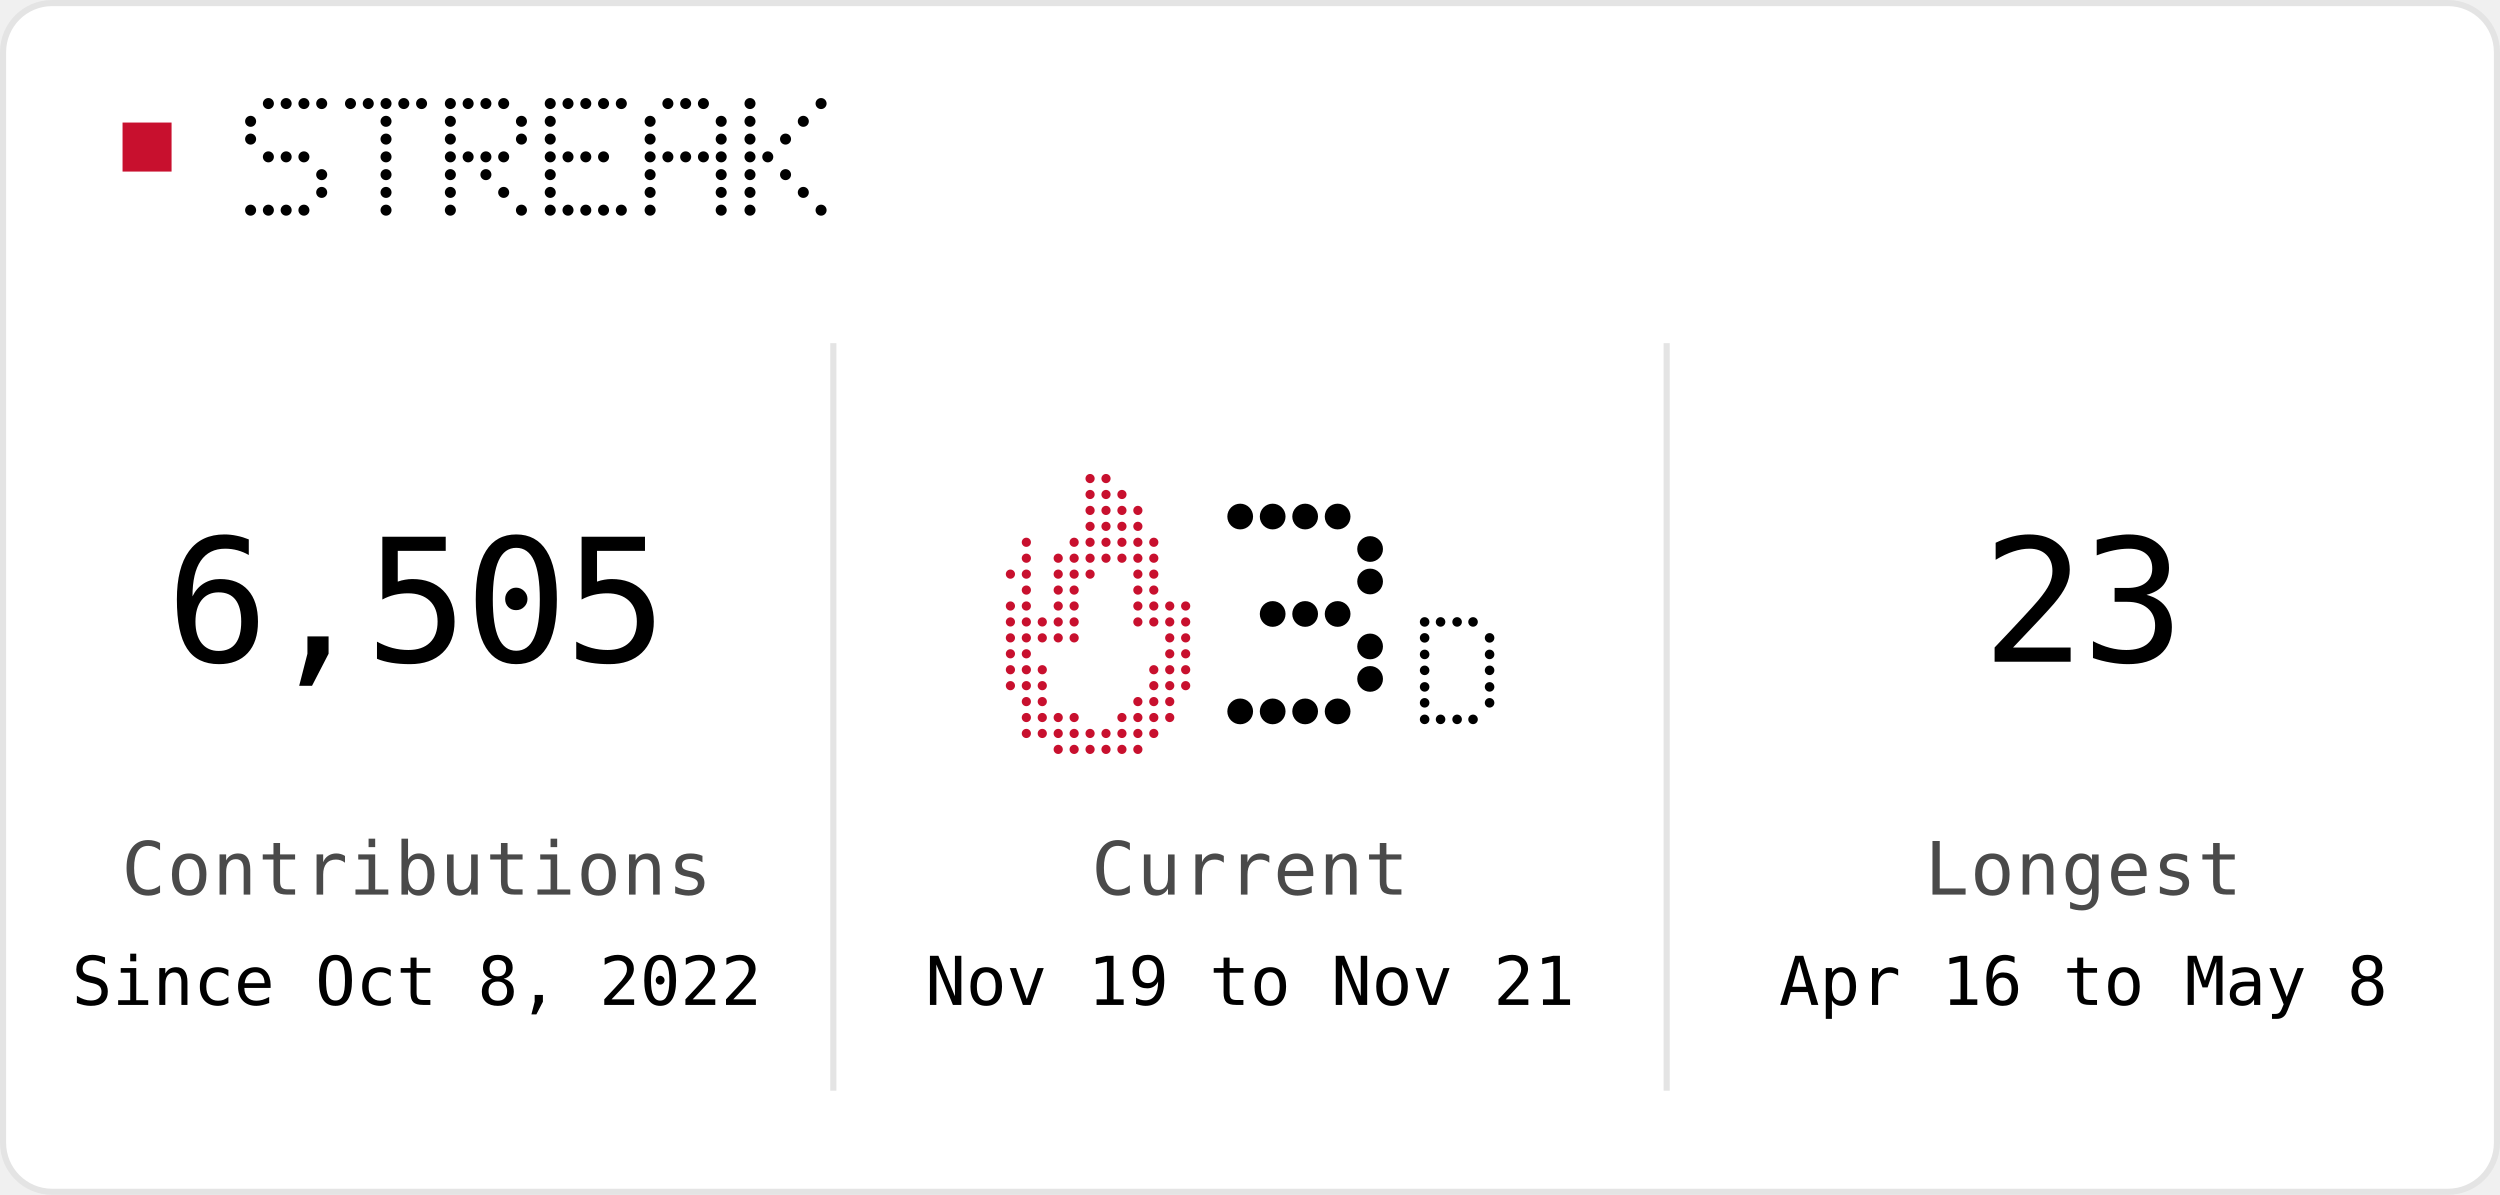
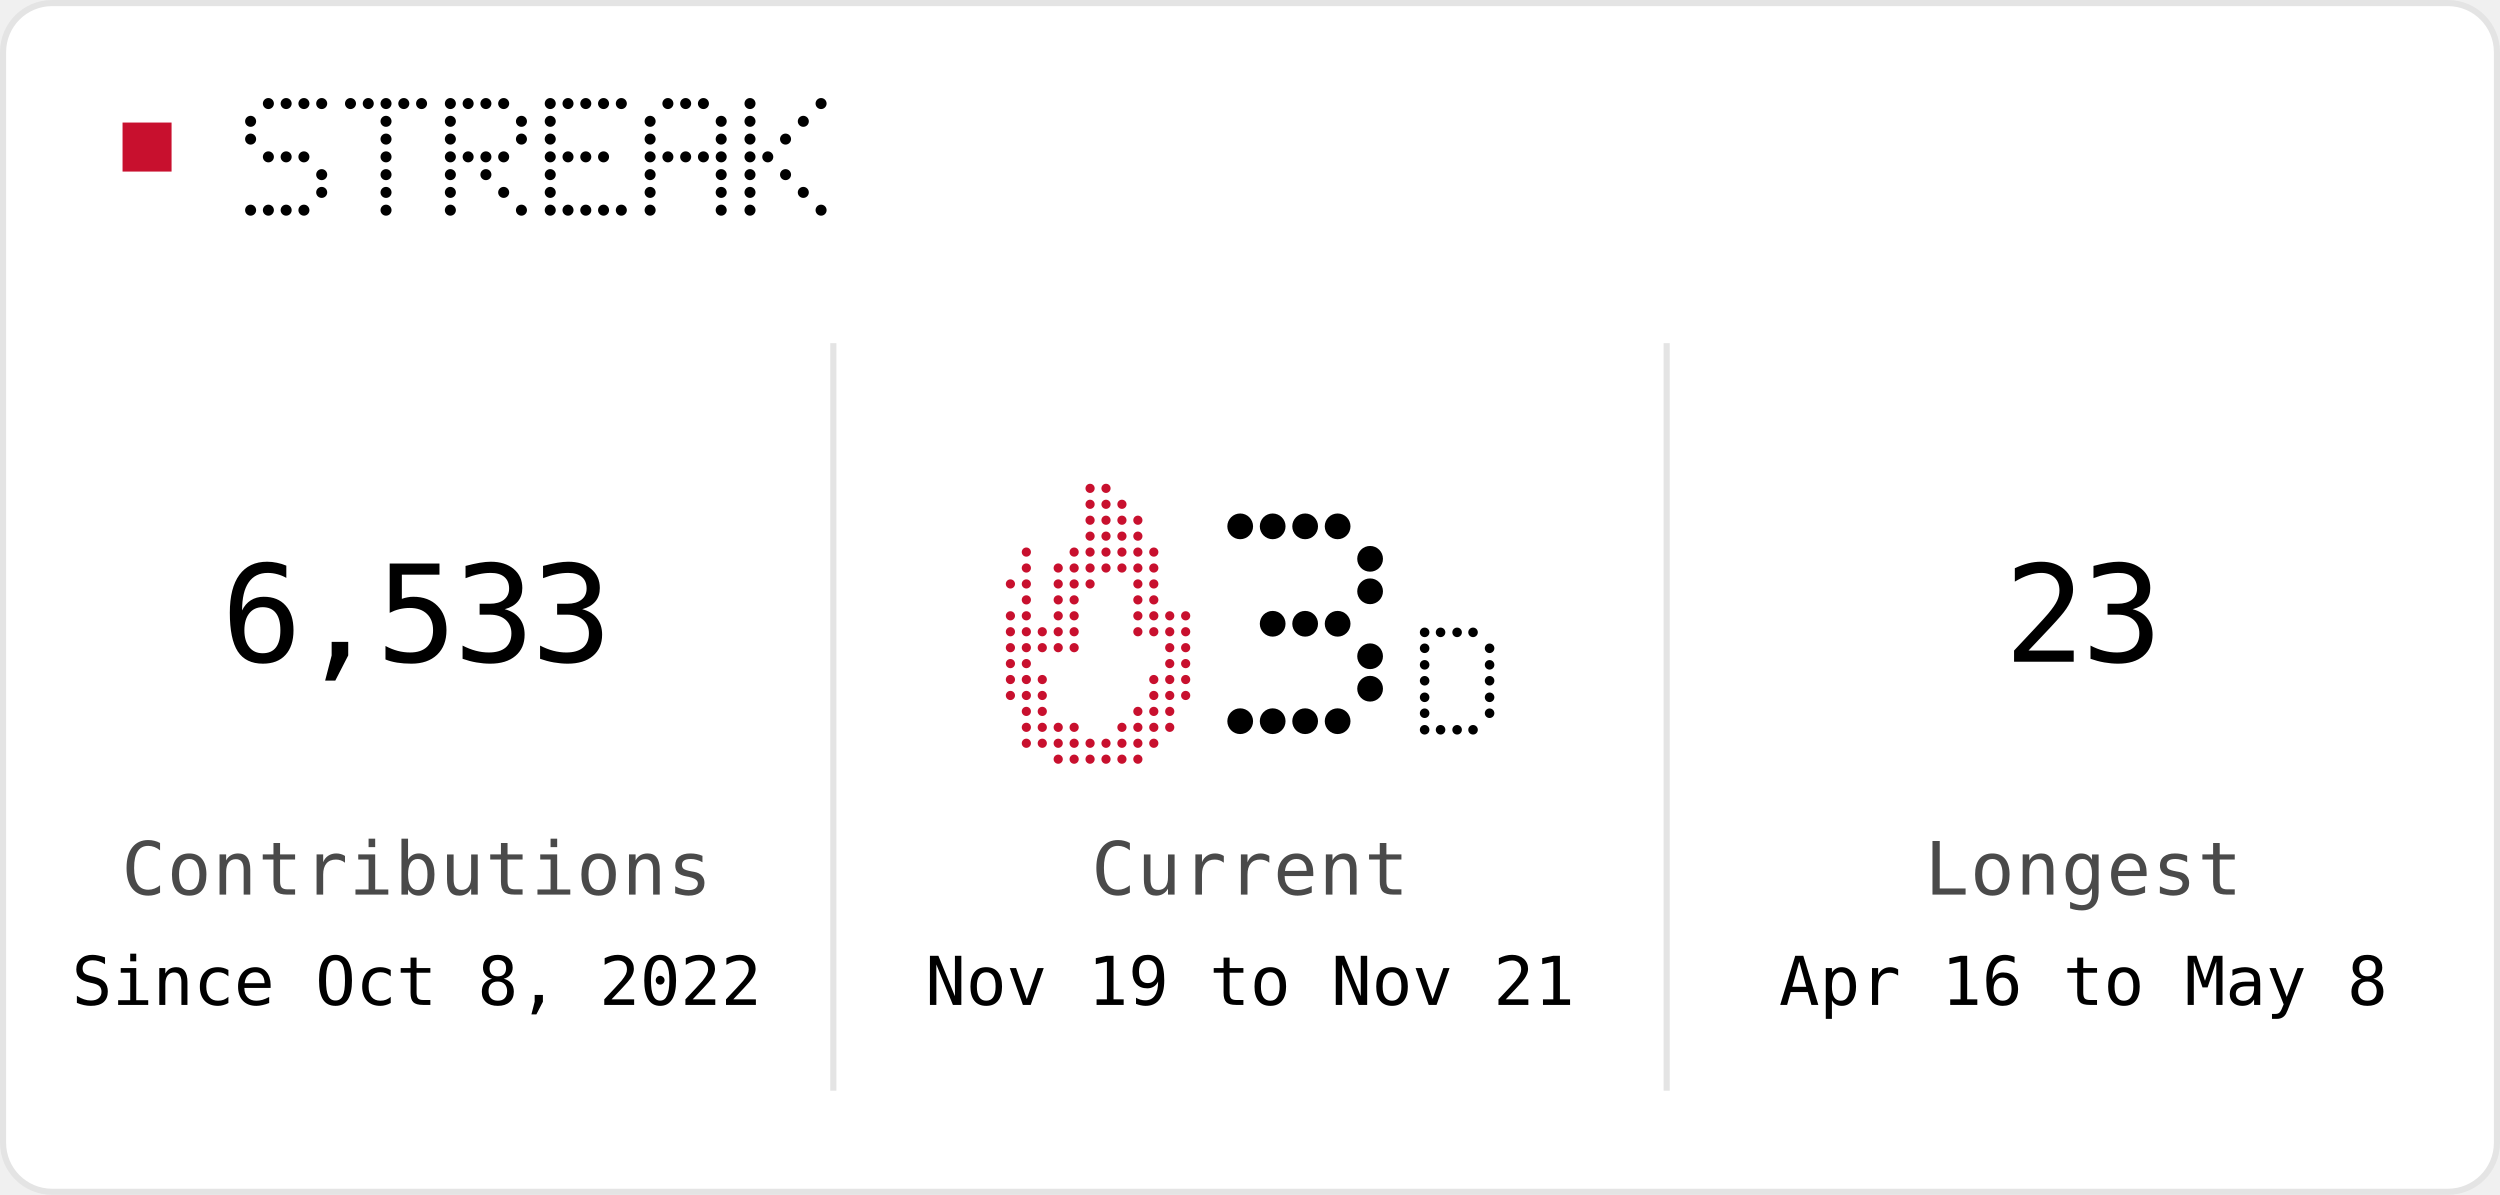
<svg xmlns="http://www.w3.org/2000/svg" width="408" height="195" viewBox="0 0 408 195" role="img">
  <rect x="0.5" y="0.5" width="407" height="194" rx="8" fill="#FFFFFF" stroke="#E4E4E4" />
  <rect x="20" y="20" width="8" height="8" fill="#C8102E" />
  <circle cx="43.8" cy="16.9" r="0.90" fill="#000000" />
  <circle cx="46.7" cy="16.9" r="0.90" fill="#000000" />
  <circle cx="49.6" cy="16.9" r="0.90" fill="#000000" />
  <circle cx="52.5" cy="16.9" r="0.90" fill="#000000" />
  <circle cx="40.9" cy="19.8" r="0.90" fill="#000000" />
  <circle cx="40.9" cy="22.7" r="0.90" fill="#000000" />
  <circle cx="43.8" cy="25.6" r="0.90" fill="#000000" />
  <circle cx="46.7" cy="25.6" r="0.90" fill="#000000" />
  <circle cx="49.6" cy="25.6" r="0.90" fill="#000000" />
  <circle cx="52.5" cy="28.5" r="0.90" fill="#000000" />
  <circle cx="52.5" cy="31.4" r="0.90" fill="#000000" />
  <circle cx="40.9" cy="34.3" r="0.90" fill="#000000" />
  <circle cx="43.8" cy="34.3" r="0.90" fill="#000000" />
  <circle cx="46.7" cy="34.3" r="0.90" fill="#000000" />
  <circle cx="49.6" cy="34.3" r="0.90" fill="#000000" />
  <circle cx="57.2" cy="16.9" r="0.90" fill="#000000" />
  <circle cx="60.1" cy="16.9" r="0.90" fill="#000000" />
  <circle cx="63.0" cy="16.9" r="0.90" fill="#000000" />
  <circle cx="65.9" cy="16.9" r="0.90" fill="#000000" />
  <circle cx="68.8" cy="16.9" r="0.90" fill="#000000" />
  <circle cx="63.0" cy="19.8" r="0.90" fill="#000000" />
  <circle cx="63.0" cy="22.7" r="0.90" fill="#000000" />
  <circle cx="63.0" cy="25.6" r="0.90" fill="#000000" />
  <circle cx="63.0" cy="28.5" r="0.90" fill="#000000" />
  <circle cx="63.0" cy="31.4" r="0.90" fill="#000000" />
  <circle cx="63.0" cy="34.3" r="0.90" fill="#000000" />
  <circle cx="73.5" cy="16.9" r="0.90" fill="#000000" />
  <circle cx="76.4" cy="16.9" r="0.90" fill="#000000" />
  <circle cx="79.3" cy="16.9" r="0.90" fill="#000000" />
  <circle cx="82.2" cy="16.9" r="0.90" fill="#000000" />
  <circle cx="73.5" cy="19.8" r="0.90" fill="#000000" />
  <circle cx="85.1" cy="19.8" r="0.90" fill="#000000" />
  <circle cx="73.5" cy="22.7" r="0.90" fill="#000000" />
  <circle cx="85.1" cy="22.7" r="0.90" fill="#000000" />
  <circle cx="73.5" cy="25.6" r="0.90" fill="#000000" />
  <circle cx="76.4" cy="25.6" r="0.90" fill="#000000" />
  <circle cx="79.3" cy="25.6" r="0.90" fill="#000000" />
  <circle cx="82.2" cy="25.6" r="0.90" fill="#000000" />
  <circle cx="73.5" cy="28.5" r="0.90" fill="#000000" />
  <circle cx="79.3" cy="28.5" r="0.90" fill="#000000" />
  <circle cx="73.5" cy="31.4" r="0.90" fill="#000000" />
  <circle cx="82.2" cy="31.4" r="0.90" fill="#000000" />
  <circle cx="73.5" cy="34.3" r="0.90" fill="#000000" />
  <circle cx="85.1" cy="34.3" r="0.90" fill="#000000" />
  <circle cx="89.8" cy="16.9" r="0.90" fill="#000000" />
  <circle cx="92.7" cy="16.9" r="0.90" fill="#000000" />
  <circle cx="95.6" cy="16.9" r="0.90" fill="#000000" />
  <circle cx="98.5" cy="16.9" r="0.90" fill="#000000" />
  <circle cx="101.4" cy="16.9" r="0.90" fill="#000000" />
  <circle cx="89.8" cy="19.8" r="0.90" fill="#000000" />
  <circle cx="89.8" cy="22.7" r="0.90" fill="#000000" />
  <circle cx="89.8" cy="25.6" r="0.90" fill="#000000" />
  <circle cx="92.7" cy="25.6" r="0.90" fill="#000000" />
  <circle cx="95.6" cy="25.6" r="0.90" fill="#000000" />
  <circle cx="98.5" cy="25.6" r="0.90" fill="#000000" />
  <circle cx="89.8" cy="28.5" r="0.90" fill="#000000" />
  <circle cx="89.8" cy="31.4" r="0.90" fill="#000000" />
  <circle cx="89.8" cy="34.3" r="0.90" fill="#000000" />
  <circle cx="92.7" cy="34.3" r="0.90" fill="#000000" />
  <circle cx="95.6" cy="34.3" r="0.90" fill="#000000" />
  <circle cx="98.5" cy="34.3" r="0.90" fill="#000000" />
  <circle cx="101.4" cy="34.3" r="0.90" fill="#000000" />
  <circle cx="109.0" cy="16.9" r="0.90" fill="#000000" />
  <circle cx="111.9" cy="16.9" r="0.90" fill="#000000" />
  <circle cx="114.8" cy="16.9" r="0.90" fill="#000000" />
  <circle cx="106.1" cy="19.8" r="0.90" fill="#000000" />
  <circle cx="117.7" cy="19.8" r="0.90" fill="#000000" />
  <circle cx="106.1" cy="22.7" r="0.90" fill="#000000" />
  <circle cx="117.7" cy="22.7" r="0.90" fill="#000000" />
  <circle cx="106.1" cy="25.6" r="0.90" fill="#000000" />
  <circle cx="109.0" cy="25.6" r="0.90" fill="#000000" />
  <circle cx="111.9" cy="25.6" r="0.90" fill="#000000" />
  <circle cx="114.8" cy="25.6" r="0.90" fill="#000000" />
  <circle cx="117.7" cy="25.6" r="0.90" fill="#000000" />
  <circle cx="106.1" cy="28.5" r="0.90" fill="#000000" />
  <circle cx="117.7" cy="28.5" r="0.90" fill="#000000" />
  <circle cx="106.1" cy="31.4" r="0.90" fill="#000000" />
  <circle cx="117.7" cy="31.4" r="0.90" fill="#000000" />
  <circle cx="106.1" cy="34.3" r="0.90" fill="#000000" />
  <circle cx="117.7" cy="34.3" r="0.90" fill="#000000" />
  <circle cx="122.4" cy="16.9" r="0.90" fill="#000000" />
  <circle cx="134.0" cy="16.9" r="0.90" fill="#000000" />
  <circle cx="122.4" cy="19.8" r="0.90" fill="#000000" />
  <circle cx="131.1" cy="19.8" r="0.90" fill="#000000" />
  <circle cx="122.4" cy="22.7" r="0.90" fill="#000000" />
  <circle cx="128.2" cy="22.7" r="0.90" fill="#000000" />
  <circle cx="122.4" cy="25.6" r="0.90" fill="#000000" />
  <circle cx="125.3" cy="25.6" r="0.90" fill="#000000" />
  <circle cx="122.4" cy="28.5" r="0.90" fill="#000000" />
  <circle cx="128.2" cy="28.5" r="0.90" fill="#000000" />
  <circle cx="122.4" cy="31.4" r="0.90" fill="#000000" />
  <circle cx="131.1" cy="31.4" r="0.90" fill="#000000" />
  <circle cx="122.4" cy="34.3" r="0.90" fill="#000000" />
  <circle cx="134.0" cy="34.3" r="0.90" fill="#000000" />
  <line x1="136.0" y1="56" x2="136.0" y2="178" stroke="#E4E4E4" />
  <line x1="272.0" y1="56" x2="272.0" y2="178" stroke="#E4E4E4" />
-   <text x="68.0" y="108" fill="#000000" text-anchor="middle" font-family="ui-monospace, Geist Mono, monospace" font-size="28" letter-spacing="-0.6" dominant-baseline="auto">6,505</text>
+   <text x="68.0" y="108" fill="#000000" text-anchor="middle" font-family="ui-monospace, Geist Mono, monospace" font-size="22" letter-spacing="-0.6" dominant-baseline="auto">6,533</text>
  <text x="68.0" y="146" fill="#4A4A4A" text-anchor="middle" font-family="ui-monospace, Geist Mono, monospace" font-size="12" letter-spacing="0.2" dominant-baseline="auto">Contributions</text>
  <text x="68.0" y="164" fill="#000000" text-anchor="middle" font-family="ui-monospace, Geist Mono, monospace" font-size="11" letter-spacing="0" dominant-baseline="auto">Since Oct 8, 2022</text>
-   <circle cx="177.9" cy="78.1" r="0.75" fill="#C8102E" />
-   <circle cx="180.5" cy="78.1" r="0.75" fill="#C8102E" />
-   <circle cx="177.9" cy="80.7" r="0.75" fill="#C8102E" />
-   <circle cx="180.5" cy="80.7" r="0.75" fill="#C8102E" />
-   <circle cx="183.1" cy="80.7" r="0.75" fill="#C8102E" />
-   <circle cx="177.9" cy="83.3" r="0.75" fill="#C8102E" />
-   <circle cx="180.5" cy="83.3" r="0.75" fill="#C8102E" />
-   <circle cx="183.1" cy="83.3" r="0.75" fill="#C8102E" />
-   <circle cx="185.7" cy="83.3" r="0.75" fill="#C8102E" />
-   <circle cx="177.9" cy="85.9" r="0.75" fill="#C8102E" />
-   <circle cx="180.5" cy="85.9" r="0.75" fill="#C8102E" />
-   <circle cx="183.1" cy="85.9" r="0.75" fill="#C8102E" />
-   <circle cx="185.7" cy="85.9" r="0.75" fill="#C8102E" />
-   <circle cx="167.5" cy="88.5" r="0.75" fill="#C8102E" />
-   <circle cx="175.3" cy="88.5" r="0.75" fill="#C8102E" />
-   <circle cx="177.9" cy="88.5" r="0.75" fill="#C8102E" />
-   <circle cx="180.5" cy="88.5" r="0.75" fill="#C8102E" />
-   <circle cx="183.1" cy="88.5" r="0.75" fill="#C8102E" />
-   <circle cx="185.7" cy="88.5" r="0.75" fill="#C8102E" />
-   <circle cx="188.3" cy="88.5" r="0.75" fill="#C8102E" />
-   <circle cx="167.5" cy="91.1" r="0.75" fill="#C8102E" />
-   <circle cx="172.7" cy="91.1" r="0.75" fill="#C8102E" />
-   <circle cx="175.3" cy="91.1" r="0.75" fill="#C8102E" />
-   <circle cx="177.9" cy="91.1" r="0.75" fill="#C8102E" />
-   <circle cx="180.5" cy="91.1" r="0.75" fill="#C8102E" />
-   <circle cx="183.1" cy="91.1" r="0.75" fill="#C8102E" />
-   <circle cx="185.7" cy="91.1" r="0.75" fill="#C8102E" />
-   <circle cx="188.3" cy="91.1" r="0.75" fill="#C8102E" />
-   <circle cx="164.9" cy="93.7" r="0.75" fill="#C8102E" />
-   <circle cx="167.5" cy="93.7" r="0.75" fill="#C8102E" />
-   <circle cx="172.7" cy="93.7" r="0.75" fill="#C8102E" />
-   <circle cx="175.3" cy="93.7" r="0.75" fill="#C8102E" />
-   <circle cx="177.9" cy="93.7" r="0.75" fill="#C8102E" />
-   <circle cx="185.7" cy="93.7" r="0.75" fill="#C8102E" />
-   <circle cx="188.3" cy="93.7" r="0.75" fill="#C8102E" />
-   <circle cx="167.5" cy="96.3" r="0.75" fill="#C8102E" />
-   <circle cx="172.7" cy="96.3" r="0.75" fill="#C8102E" />
-   <circle cx="175.3" cy="96.3" r="0.75" fill="#C8102E" />
-   <circle cx="185.7" cy="96.3" r="0.75" fill="#C8102E" />
-   <circle cx="188.3" cy="96.3" r="0.75" fill="#C8102E" />
-   <circle cx="164.9" cy="98.9" r="0.75" fill="#C8102E" />
-   <circle cx="167.5" cy="98.9" r="0.75" fill="#C8102E" />
-   <circle cx="172.7" cy="98.9" r="0.75" fill="#C8102E" />
-   <circle cx="175.3" cy="98.9" r="0.75" fill="#C8102E" />
-   <circle cx="185.7" cy="98.9" r="0.75" fill="#C8102E" />
-   <circle cx="188.3" cy="98.9" r="0.75" fill="#C8102E" />
-   <circle cx="190.9" cy="98.9" r="0.75" fill="#C8102E" />
-   <circle cx="193.5" cy="98.9" r="0.75" fill="#C8102E" />
-   <circle cx="164.9" cy="101.5" r="0.75" fill="#C8102E" />
-   <circle cx="167.5" cy="101.5" r="0.75" fill="#C8102E" />
-   <circle cx="170.1" cy="101.5" r="0.75" fill="#C8102E" />
-   <circle cx="172.7" cy="101.5" r="0.75" fill="#C8102E" />
-   <circle cx="175.3" cy="101.5" r="0.75" fill="#C8102E" />
-   <circle cx="185.7" cy="101.5" r="0.75" fill="#C8102E" />
-   <circle cx="188.3" cy="101.5" r="0.75" fill="#C8102E" />
-   <circle cx="190.9" cy="101.5" r="0.75" fill="#C8102E" />
-   <circle cx="193.5" cy="101.5" r="0.75" fill="#C8102E" />
-   <circle cx="164.9" cy="104.1" r="0.75" fill="#C8102E" />
-   <circle cx="167.5" cy="104.1" r="0.75" fill="#C8102E" />
-   <circle cx="170.1" cy="104.1" r="0.75" fill="#C8102E" />
-   <circle cx="172.7" cy="104.1" r="0.75" fill="#C8102E" />
-   <circle cx="175.3" cy="104.1" r="0.75" fill="#C8102E" />
-   <circle cx="190.9" cy="104.1" r="0.75" fill="#C8102E" />
-   <circle cx="193.5" cy="104.1" r="0.75" fill="#C8102E" />
-   <circle cx="164.9" cy="106.7" r="0.75" fill="#C8102E" />
-   <circle cx="167.5" cy="106.7" r="0.75" fill="#C8102E" />
-   <circle cx="190.9" cy="106.7" r="0.75" fill="#C8102E" />
-   <circle cx="193.5" cy="106.7" r="0.75" fill="#C8102E" />
-   <circle cx="164.9" cy="109.3" r="0.75" fill="#C8102E" />
-   <circle cx="167.5" cy="109.3" r="0.75" fill="#C8102E" />
-   <circle cx="170.1" cy="109.3" r="0.75" fill="#C8102E" />
-   <circle cx="188.3" cy="109.3" r="0.75" fill="#C8102E" />
-   <circle cx="190.9" cy="109.3" r="0.75" fill="#C8102E" />
-   <circle cx="193.5" cy="109.3" r="0.75" fill="#C8102E" />
-   <circle cx="164.9" cy="111.9" r="0.75" fill="#C8102E" />
-   <circle cx="167.5" cy="111.9" r="0.75" fill="#C8102E" />
-   <circle cx="170.1" cy="111.9" r="0.75" fill="#C8102E" />
-   <circle cx="188.3" cy="111.9" r="0.75" fill="#C8102E" />
-   <circle cx="190.9" cy="111.9" r="0.75" fill="#C8102E" />
-   <circle cx="193.5" cy="111.9" r="0.75" fill="#C8102E" />
-   <circle cx="167.5" cy="114.5" r="0.75" fill="#C8102E" />
-   <circle cx="170.1" cy="114.5" r="0.75" fill="#C8102E" />
-   <circle cx="185.7" cy="114.5" r="0.75" fill="#C8102E" />
-   <circle cx="188.3" cy="114.5" r="0.75" fill="#C8102E" />
-   <circle cx="190.9" cy="114.5" r="0.75" fill="#C8102E" />
-   <circle cx="167.5" cy="117.1" r="0.75" fill="#C8102E" />
-   <circle cx="170.1" cy="117.1" r="0.75" fill="#C8102E" />
-   <circle cx="172.7" cy="117.1" r="0.75" fill="#C8102E" />
-   <circle cx="175.3" cy="117.1" r="0.75" fill="#C8102E" />
-   <circle cx="183.1" cy="117.1" r="0.75" fill="#C8102E" />
-   <circle cx="185.7" cy="117.1" r="0.75" fill="#C8102E" />
-   <circle cx="188.3" cy="117.1" r="0.75" fill="#C8102E" />
-   <circle cx="190.9" cy="117.1" r="0.75" fill="#C8102E" />
-   <circle cx="167.5" cy="119.7" r="0.75" fill="#C8102E" />
-   <circle cx="170.1" cy="119.7" r="0.75" fill="#C8102E" />
-   <circle cx="172.7" cy="119.7" r="0.75" fill="#C8102E" />
-   <circle cx="175.3" cy="119.7" r="0.75" fill="#C8102E" />
-   <circle cx="177.9" cy="119.7" r="0.75" fill="#C8102E" />
-   <circle cx="180.5" cy="119.7" r="0.75" fill="#C8102E" />
-   <circle cx="183.1" cy="119.7" r="0.75" fill="#C8102E" />
-   <circle cx="185.7" cy="119.7" r="0.75" fill="#C8102E" />
-   <circle cx="188.3" cy="119.7" r="0.75" fill="#C8102E" />
-   <circle cx="172.7" cy="122.3" r="0.75" fill="#C8102E" />
-   <circle cx="175.3" cy="122.3" r="0.75" fill="#C8102E" />
-   <circle cx="177.9" cy="122.3" r="0.75" fill="#C8102E" />
-   <circle cx="180.5" cy="122.3" r="0.75" fill="#C8102E" />
-   <circle cx="183.1" cy="122.3" r="0.75" fill="#C8102E" />
-   <circle cx="185.7" cy="122.3" r="0.75" fill="#C8102E" />
-   <circle cx="202.4" cy="84.3" r="2.10" fill="#000000" />
-   <circle cx="207.7" cy="84.3" r="2.10" fill="#000000" />
-   <circle cx="213.0" cy="84.3" r="2.10" fill="#000000" />
-   <circle cx="218.3" cy="84.3" r="2.10" fill="#000000" />
-   <circle cx="223.6" cy="89.6" r="2.10" fill="#000000" />
-   <circle cx="223.6" cy="94.9" r="2.10" fill="#000000" />
-   <circle cx="207.7" cy="100.2" r="2.10" fill="#000000" />
-   <circle cx="213.0" cy="100.2" r="2.10" fill="#000000" />
-   <circle cx="218.3" cy="100.2" r="2.10" fill="#000000" />
-   <circle cx="223.6" cy="105.5" r="2.10" fill="#000000" />
-   <circle cx="223.6" cy="110.8" r="2.10" fill="#000000" />
-   <circle cx="202.4" cy="116.1" r="2.10" fill="#000000" />
-   <circle cx="207.7" cy="116.1" r="2.10" fill="#000000" />
-   <circle cx="213.0" cy="116.1" r="2.10" fill="#000000" />
-   <circle cx="218.3" cy="116.1" r="2.10" fill="#000000" />
-   <circle cx="232.5" cy="101.5" r="0.78" fill="#000000" />
-   <circle cx="235.1" cy="101.5" r="0.78" fill="#000000" />
-   <circle cx="237.8" cy="101.5" r="0.78" fill="#000000" />
-   <circle cx="240.4" cy="101.5" r="0.78" fill="#000000" />
-   <circle cx="232.5" cy="104.1" r="0.78" fill="#000000" />
-   <circle cx="243.1" cy="104.1" r="0.78" fill="#000000" />
-   <circle cx="232.5" cy="106.8" r="0.78" fill="#000000" />
-   <circle cx="243.1" cy="106.8" r="0.78" fill="#000000" />
-   <circle cx="232.5" cy="109.4" r="0.78" fill="#000000" />
-   <circle cx="243.1" cy="109.4" r="0.78" fill="#000000" />
-   <circle cx="232.5" cy="112.1" r="0.78" fill="#000000" />
-   <circle cx="243.1" cy="112.1" r="0.78" fill="#000000" />
-   <circle cx="232.5" cy="114.7" r="0.78" fill="#000000" />
-   <circle cx="243.1" cy="114.7" r="0.78" fill="#000000" />
-   <circle cx="232.5" cy="117.4" r="0.78" fill="#000000" />
-   <circle cx="235.1" cy="117.4" r="0.78" fill="#000000" />
-   <circle cx="237.8" cy="117.4" r="0.78" fill="#000000" />
-   <circle cx="240.4" cy="117.4" r="0.78" fill="#000000" />
+   <circle cx="177.9" cy="79.7" r="0.75" fill="#C8102E" />
+   <circle cx="180.5" cy="79.7" r="0.75" fill="#C8102E" />
+   <circle cx="177.9" cy="82.3" r="0.75" fill="#C8102E" />
+   <circle cx="180.5" cy="82.3" r="0.75" fill="#C8102E" />
+   <circle cx="183.1" cy="82.3" r="0.75" fill="#C8102E" />
+   <circle cx="177.9" cy="84.9" r="0.75" fill="#C8102E" />
+   <circle cx="180.5" cy="84.9" r="0.75" fill="#C8102E" />
+   <circle cx="183.1" cy="84.9" r="0.75" fill="#C8102E" />
+   <circle cx="185.7" cy="84.9" r="0.75" fill="#C8102E" />
+   <circle cx="177.9" cy="87.5" r="0.75" fill="#C8102E" />
+   <circle cx="180.5" cy="87.5" r="0.75" fill="#C8102E" />
+   <circle cx="183.1" cy="87.5" r="0.75" fill="#C8102E" />
+   <circle cx="185.7" cy="87.5" r="0.75" fill="#C8102E" />
+   <circle cx="167.5" cy="90.1" r="0.75" fill="#C8102E" />
+   <circle cx="175.3" cy="90.1" r="0.75" fill="#C8102E" />
+   <circle cx="177.9" cy="90.1" r="0.75" fill="#C8102E" />
+   <circle cx="180.5" cy="90.1" r="0.75" fill="#C8102E" />
+   <circle cx="183.1" cy="90.1" r="0.75" fill="#C8102E" />
+   <circle cx="185.7" cy="90.1" r="0.75" fill="#C8102E" />
+   <circle cx="188.3" cy="90.1" r="0.75" fill="#C8102E" />
+   <circle cx="167.5" cy="92.7" r="0.75" fill="#C8102E" />
+   <circle cx="172.7" cy="92.7" r="0.75" fill="#C8102E" />
+   <circle cx="175.3" cy="92.7" r="0.75" fill="#C8102E" />
+   <circle cx="177.9" cy="92.7" r="0.75" fill="#C8102E" />
+   <circle cx="180.5" cy="92.7" r="0.75" fill="#C8102E" />
+   <circle cx="183.1" cy="92.7" r="0.75" fill="#C8102E" />
+   <circle cx="185.7" cy="92.7" r="0.75" fill="#C8102E" />
+   <circle cx="188.3" cy="92.7" r="0.75" fill="#C8102E" />
+   <circle cx="164.9" cy="95.3" r="0.75" fill="#C8102E" />
+   <circle cx="167.5" cy="95.3" r="0.75" fill="#C8102E" />
+   <circle cx="172.7" cy="95.3" r="0.75" fill="#C8102E" />
+   <circle cx="175.3" cy="95.3" r="0.75" fill="#C8102E" />
+   <circle cx="177.9" cy="95.3" r="0.75" fill="#C8102E" />
+   <circle cx="185.7" cy="95.3" r="0.75" fill="#C8102E" />
+   <circle cx="188.3" cy="95.3" r="0.75" fill="#C8102E" />
+   <circle cx="167.5" cy="97.9" r="0.75" fill="#C8102E" />
+   <circle cx="172.7" cy="97.9" r="0.75" fill="#C8102E" />
+   <circle cx="175.3" cy="97.9" r="0.75" fill="#C8102E" />
+   <circle cx="185.7" cy="97.9" r="0.75" fill="#C8102E" />
+   <circle cx="188.3" cy="97.9" r="0.75" fill="#C8102E" />
+   <circle cx="164.9" cy="100.5" r="0.75" fill="#C8102E" />
+   <circle cx="167.5" cy="100.5" r="0.75" fill="#C8102E" />
+   <circle cx="172.7" cy="100.5" r="0.75" fill="#C8102E" />
+   <circle cx="175.3" cy="100.5" r="0.75" fill="#C8102E" />
+   <circle cx="185.7" cy="100.5" r="0.75" fill="#C8102E" />
+   <circle cx="188.3" cy="100.5" r="0.75" fill="#C8102E" />
+   <circle cx="190.9" cy="100.5" r="0.75" fill="#C8102E" />
+   <circle cx="193.5" cy="100.5" r="0.75" fill="#C8102E" />
+   <circle cx="164.9" cy="103.1" r="0.75" fill="#C8102E" />
+   <circle cx="167.5" cy="103.1" r="0.75" fill="#C8102E" />
+   <circle cx="170.1" cy="103.1" r="0.75" fill="#C8102E" />
+   <circle cx="172.7" cy="103.1" r="0.75" fill="#C8102E" />
+   <circle cx="175.3" cy="103.1" r="0.75" fill="#C8102E" />
+   <circle cx="185.7" cy="103.1" r="0.75" fill="#C8102E" />
+   <circle cx="188.3" cy="103.1" r="0.75" fill="#C8102E" />
+   <circle cx="190.9" cy="103.1" r="0.75" fill="#C8102E" />
+   <circle cx="193.5" cy="103.1" r="0.75" fill="#C8102E" />
+   <circle cx="164.9" cy="105.7" r="0.75" fill="#C8102E" />
+   <circle cx="167.5" cy="105.7" r="0.75" fill="#C8102E" />
+   <circle cx="170.1" cy="105.7" r="0.75" fill="#C8102E" />
+   <circle cx="172.7" cy="105.7" r="0.75" fill="#C8102E" />
+   <circle cx="175.3" cy="105.7" r="0.75" fill="#C8102E" />
+   <circle cx="190.9" cy="105.7" r="0.75" fill="#C8102E" />
+   <circle cx="193.5" cy="105.7" r="0.75" fill="#C8102E" />
+   <circle cx="164.9" cy="108.3" r="0.75" fill="#C8102E" />
+   <circle cx="167.5" cy="108.3" r="0.75" fill="#C8102E" />
+   <circle cx="190.9" cy="108.3" r="0.75" fill="#C8102E" />
+   <circle cx="193.5" cy="108.3" r="0.75" fill="#C8102E" />
+   <circle cx="164.9" cy="110.9" r="0.75" fill="#C8102E" />
+   <circle cx="167.5" cy="110.9" r="0.75" fill="#C8102E" />
+   <circle cx="170.1" cy="110.9" r="0.75" fill="#C8102E" />
+   <circle cx="188.3" cy="110.9" r="0.75" fill="#C8102E" />
+   <circle cx="190.9" cy="110.9" r="0.75" fill="#C8102E" />
+   <circle cx="193.5" cy="110.9" r="0.75" fill="#C8102E" />
+   <circle cx="164.9" cy="113.5" r="0.75" fill="#C8102E" />
+   <circle cx="167.5" cy="113.5" r="0.75" fill="#C8102E" />
+   <circle cx="170.1" cy="113.5" r="0.75" fill="#C8102E" />
+   <circle cx="188.3" cy="113.5" r="0.75" fill="#C8102E" />
+   <circle cx="190.9" cy="113.5" r="0.75" fill="#C8102E" />
+   <circle cx="193.5" cy="113.5" r="0.75" fill="#C8102E" />
+   <circle cx="167.5" cy="116.1" r="0.75" fill="#C8102E" />
+   <circle cx="170.1" cy="116.1" r="0.75" fill="#C8102E" />
+   <circle cx="185.7" cy="116.1" r="0.75" fill="#C8102E" />
+   <circle cx="188.3" cy="116.1" r="0.75" fill="#C8102E" />
+   <circle cx="190.9" cy="116.1" r="0.75" fill="#C8102E" />
+   <circle cx="167.5" cy="118.7" r="0.75" fill="#C8102E" />
+   <circle cx="170.1" cy="118.7" r="0.75" fill="#C8102E" />
+   <circle cx="172.7" cy="118.7" r="0.75" fill="#C8102E" />
+   <circle cx="175.3" cy="118.7" r="0.75" fill="#C8102E" />
+   <circle cx="183.1" cy="118.7" r="0.75" fill="#C8102E" />
+   <circle cx="185.7" cy="118.7" r="0.75" fill="#C8102E" />
+   <circle cx="188.3" cy="118.7" r="0.75" fill="#C8102E" />
+   <circle cx="190.9" cy="118.7" r="0.75" fill="#C8102E" />
+   <circle cx="167.5" cy="121.3" r="0.75" fill="#C8102E" />
+   <circle cx="170.1" cy="121.3" r="0.75" fill="#C8102E" />
+   <circle cx="172.7" cy="121.3" r="0.75" fill="#C8102E" />
+   <circle cx="175.3" cy="121.3" r="0.75" fill="#C8102E" />
+   <circle cx="177.9" cy="121.3" r="0.75" fill="#C8102E" />
+   <circle cx="180.5" cy="121.3" r="0.75" fill="#C8102E" />
+   <circle cx="183.1" cy="121.3" r="0.75" fill="#C8102E" />
+   <circle cx="185.7" cy="121.3" r="0.75" fill="#C8102E" />
+   <circle cx="188.3" cy="121.3" r="0.75" fill="#C8102E" />
+   <circle cx="172.7" cy="123.9" r="0.75" fill="#C8102E" />
+   <circle cx="175.3" cy="123.9" r="0.75" fill="#C8102E" />
+   <circle cx="177.9" cy="123.9" r="0.75" fill="#C8102E" />
+   <circle cx="180.5" cy="123.9" r="0.75" fill="#C8102E" />
+   <circle cx="183.1" cy="123.9" r="0.75" fill="#C8102E" />
+   <circle cx="185.7" cy="123.9" r="0.75" fill="#C8102E" />
+   <circle cx="202.4" cy="85.9" r="2.10" fill="#000000" />
+   <circle cx="207.7" cy="85.9" r="2.10" fill="#000000" />
+   <circle cx="213.0" cy="85.9" r="2.10" fill="#000000" />
+   <circle cx="218.3" cy="85.9" r="2.10" fill="#000000" />
+   <circle cx="223.6" cy="91.2" r="2.10" fill="#000000" />
+   <circle cx="223.6" cy="96.5" r="2.10" fill="#000000" />
+   <circle cx="207.7" cy="101.8" r="2.10" fill="#000000" />
+   <circle cx="213.0" cy="101.8" r="2.10" fill="#000000" />
+   <circle cx="218.3" cy="101.8" r="2.10" fill="#000000" />
+   <circle cx="223.6" cy="107.1" r="2.10" fill="#000000" />
+   <circle cx="223.6" cy="112.4" r="2.10" fill="#000000" />
+   <circle cx="202.4" cy="117.7" r="2.10" fill="#000000" />
+   <circle cx="207.7" cy="117.7" r="2.10" fill="#000000" />
+   <circle cx="213.0" cy="117.7" r="2.10" fill="#000000" />
+   <circle cx="218.3" cy="117.7" r="2.10" fill="#000000" />
+   <circle cx="232.5" cy="103.2" r="0.78" fill="#000000" />
+   <circle cx="235.1" cy="103.2" r="0.78" fill="#000000" />
+   <circle cx="237.8" cy="103.2" r="0.78" fill="#000000" />
+   <circle cx="240.4" cy="103.2" r="0.78" fill="#000000" />
+   <circle cx="232.5" cy="105.8" r="0.78" fill="#000000" />
+   <circle cx="243.1" cy="105.8" r="0.78" fill="#000000" />
+   <circle cx="232.5" cy="108.5" r="0.78" fill="#000000" />
+   <circle cx="243.1" cy="108.5" r="0.78" fill="#000000" />
+   <circle cx="232.5" cy="111.1" r="0.78" fill="#000000" />
+   <circle cx="243.1" cy="111.1" r="0.78" fill="#000000" />
+   <circle cx="232.5" cy="113.8" r="0.78" fill="#000000" />
+   <circle cx="243.1" cy="113.8" r="0.78" fill="#000000" />
+   <circle cx="232.5" cy="116.4" r="0.78" fill="#000000" />
+   <circle cx="243.1" cy="116.4" r="0.78" fill="#000000" />
+   <circle cx="232.5" cy="119.1" r="0.78" fill="#000000" />
+   <circle cx="235.1" cy="119.1" r="0.78" fill="#000000" />
+   <circle cx="237.8" cy="119.1" r="0.78" fill="#000000" />
+   <circle cx="240.4" cy="119.1" r="0.78" fill="#000000" />
  <text x="204.0" y="146" fill="#4A4A4A" text-anchor="middle" font-family="ui-monospace, Geist Mono, monospace" font-size="12" letter-spacing="0.2" dominant-baseline="auto">Current</text>
  <text x="204.0" y="164" fill="#000000" text-anchor="middle" font-family="ui-monospace, Geist Mono, monospace" font-size="11" letter-spacing="0" dominant-baseline="auto">Nov 19 to Nov 21</text>
-   <text x="340.0" y="108" fill="#000000" text-anchor="middle" font-family="ui-monospace, Geist Mono, monospace" font-size="28" letter-spacing="-0.6" dominant-baseline="auto">23</text>
+   <text x="340.0" y="108" fill="#000000" text-anchor="middle" font-family="ui-monospace, Geist Mono, monospace" font-size="22" letter-spacing="-0.6" dominant-baseline="auto">23</text>
  <text x="340.0" y="146" fill="#4A4A4A" text-anchor="middle" font-family="ui-monospace, Geist Mono, monospace" font-size="12" letter-spacing="0.2" dominant-baseline="auto">Longest</text>
  <text x="340.0" y="164" fill="#000000" text-anchor="middle" font-family="ui-monospace, Geist Mono, monospace" font-size="11" letter-spacing="0" dominant-baseline="auto">Apr 16 to May 8</text>
</svg>
